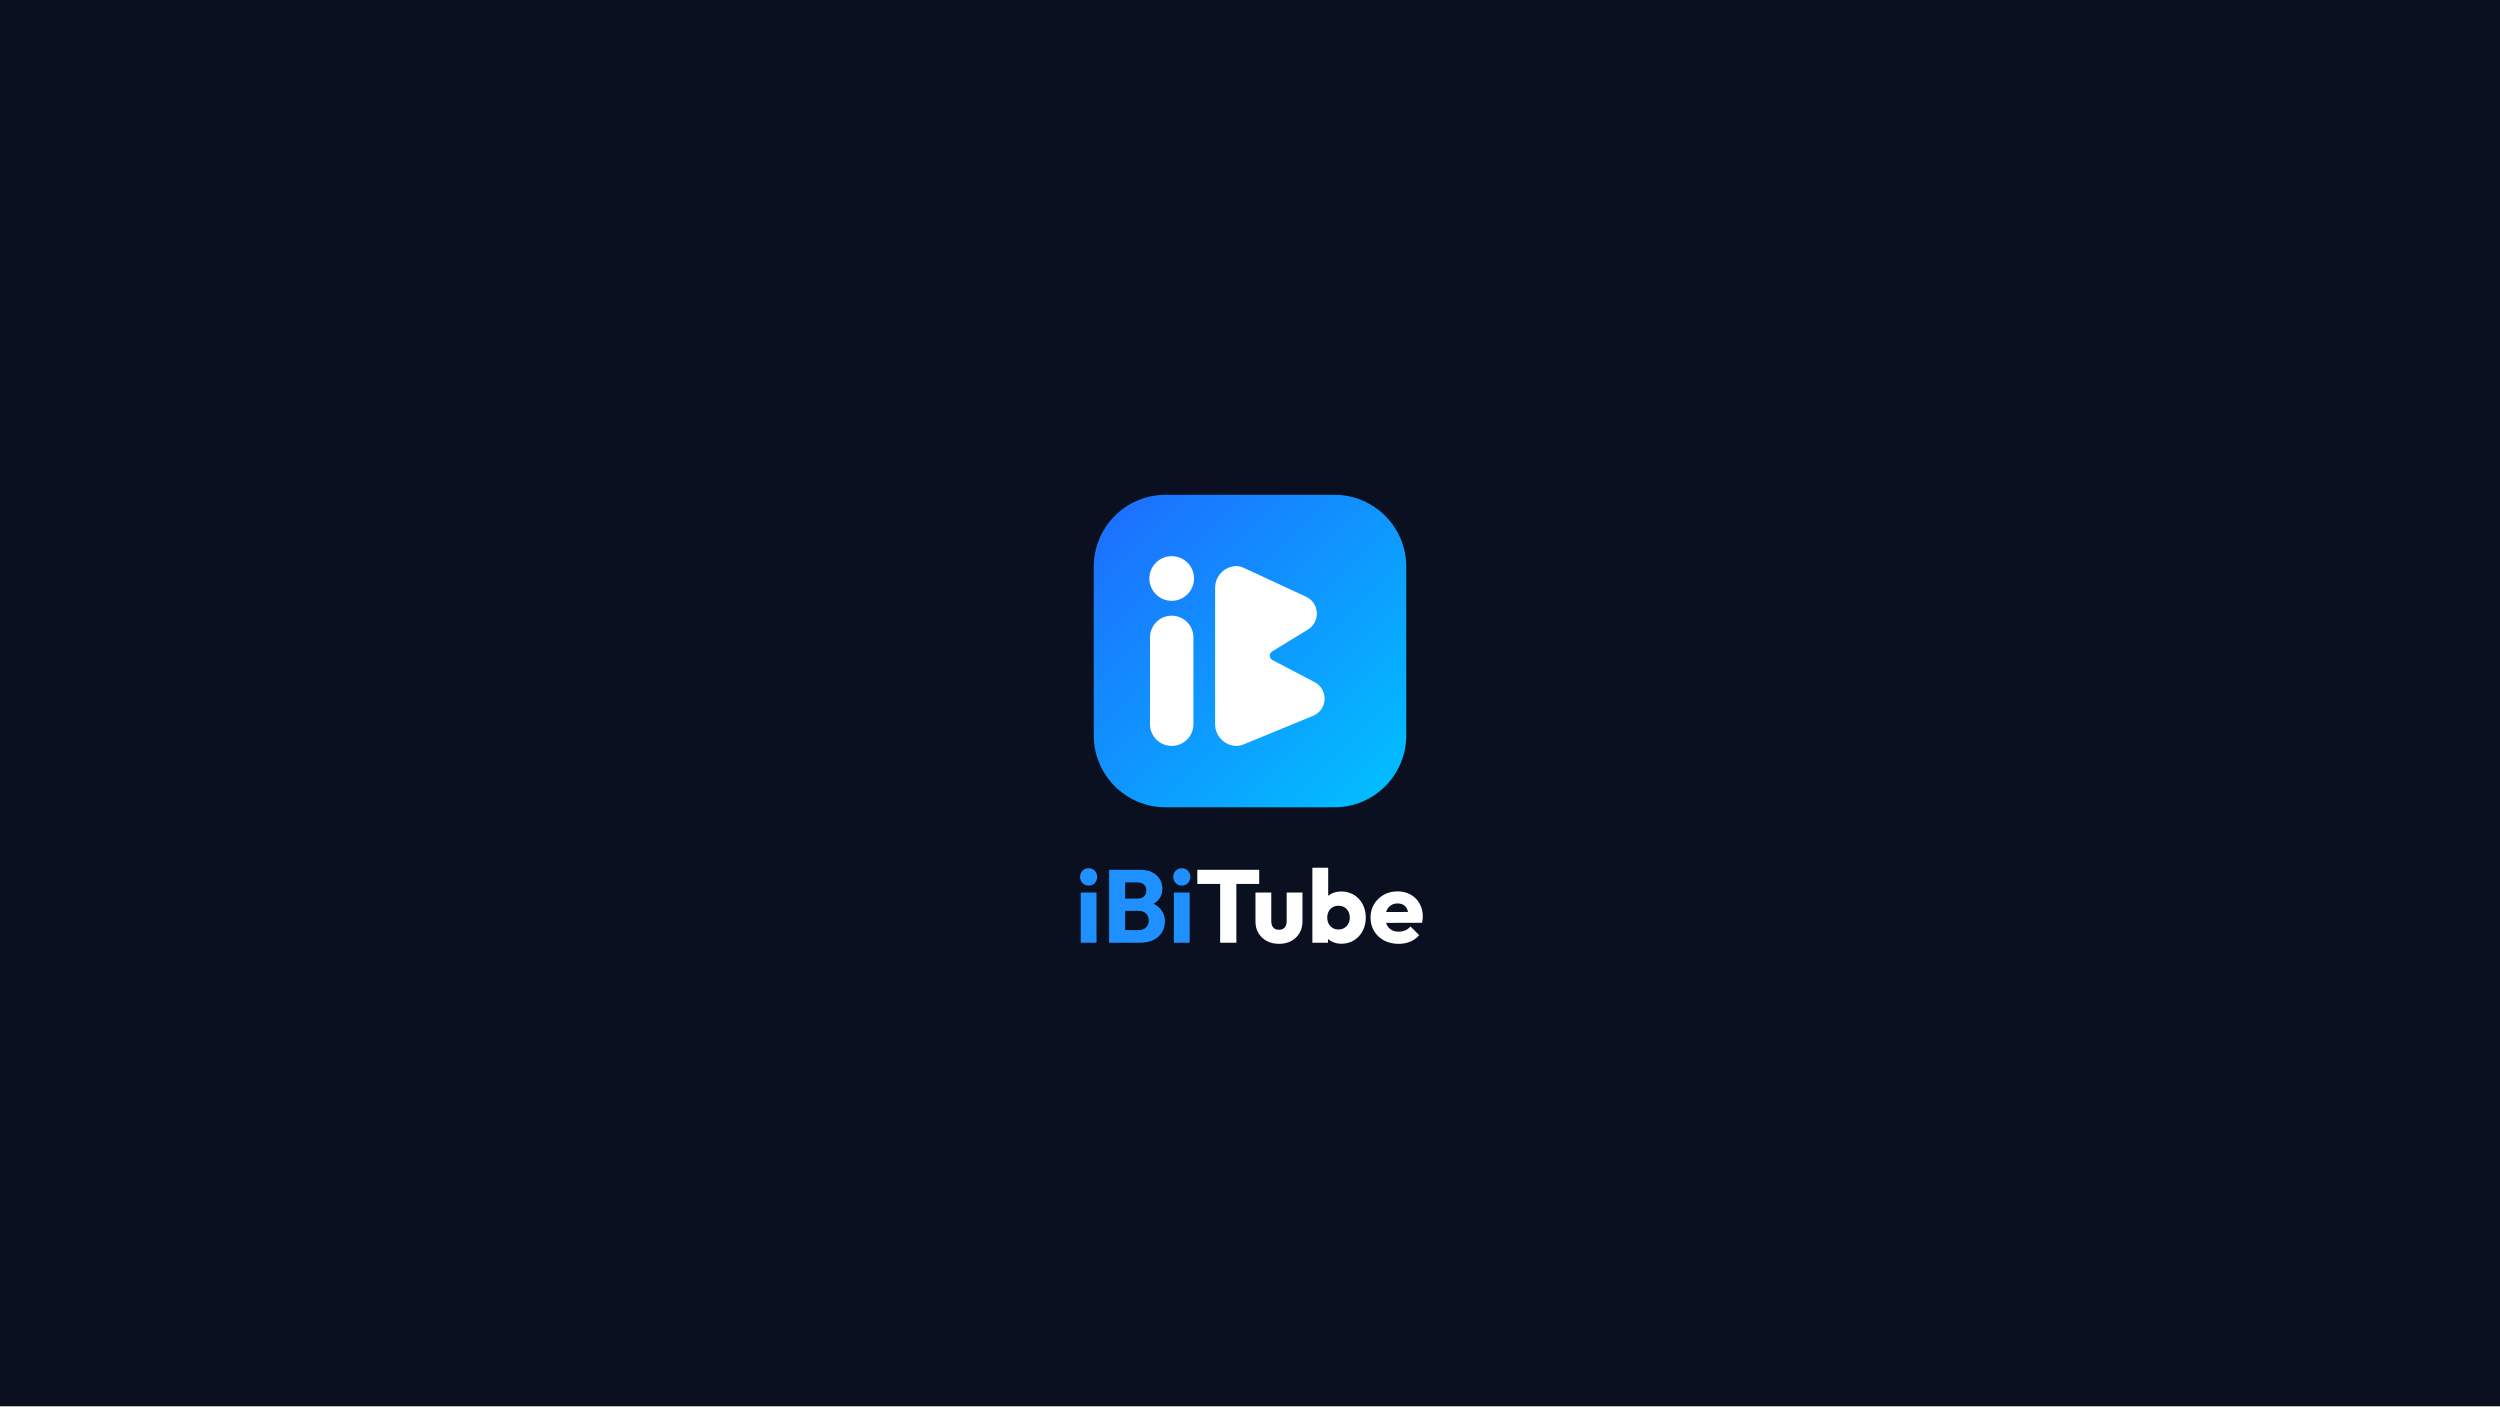
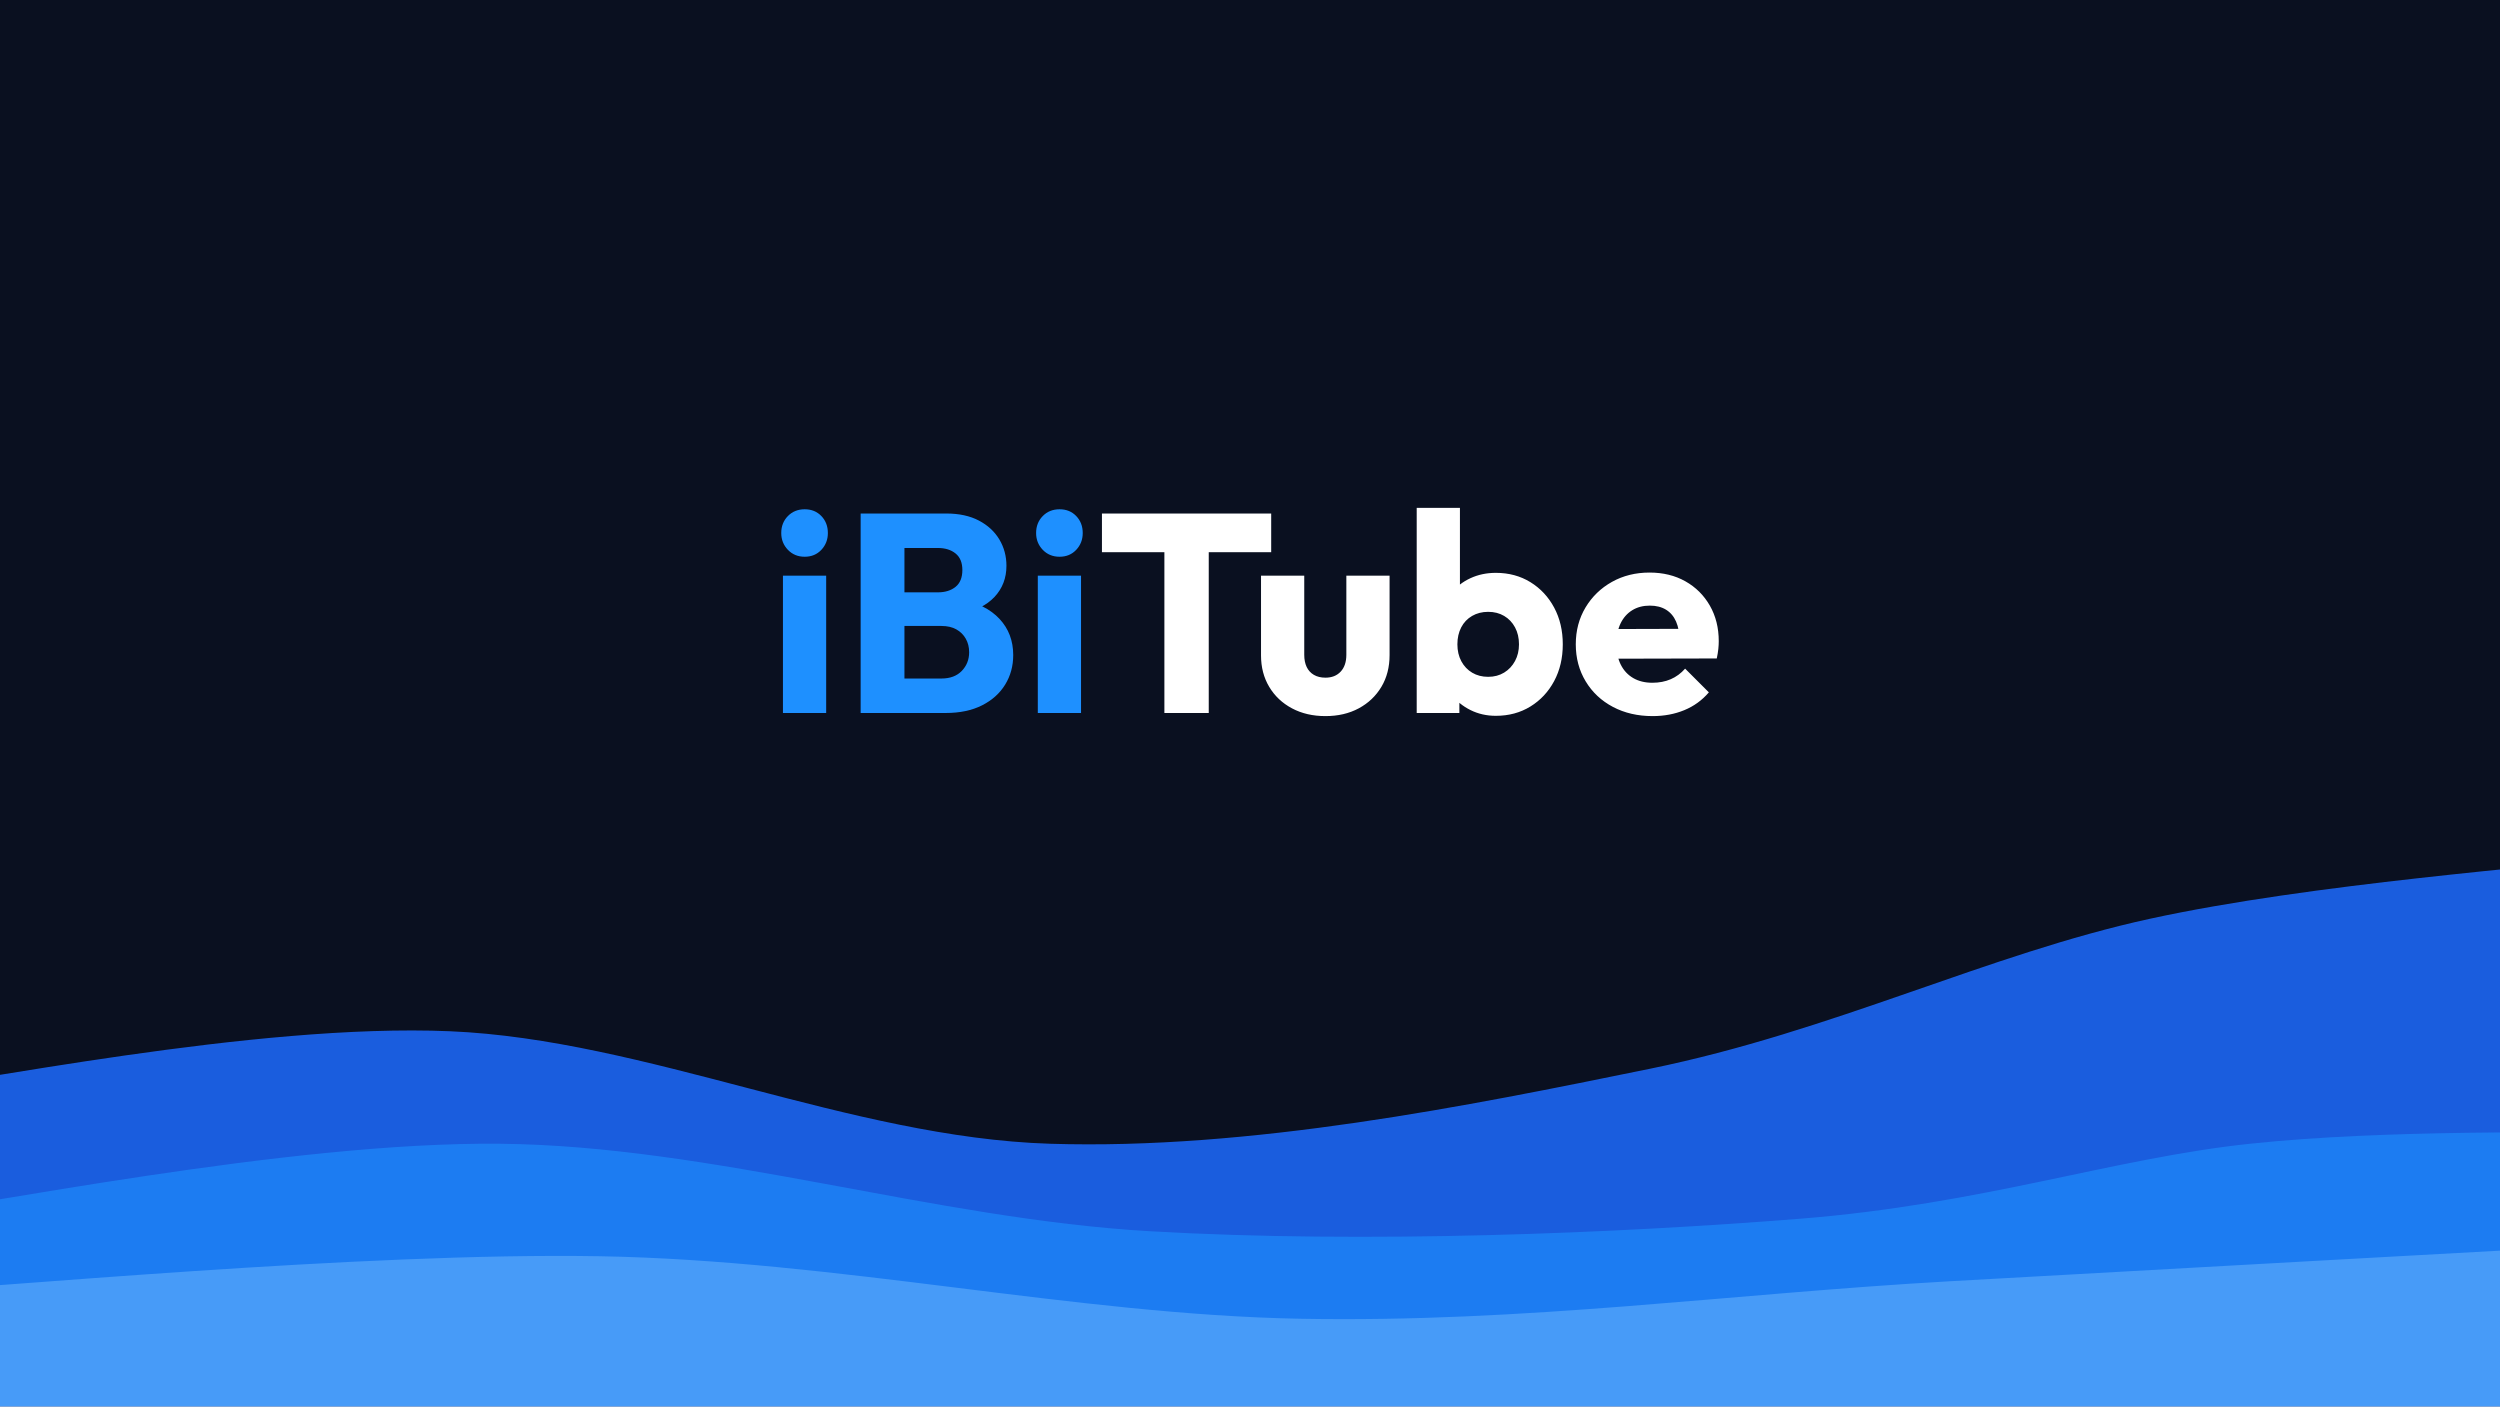
<svg xmlns="http://www.w3.org/2000/svg" width="1920" height="1080" viewBox="0 0 1920 1080">
-   <defs>
-     <linearGradient id="g" gradientUnits="userSpaceOnUse" x1="840" y1="380" x2="1080" y2="620">
-       <stop offset="0" stop-color="#1E6BFF" />
-       <stop offset="1" stop-color="#00C2FF" />
-     </linearGradient>
-   </defs>
-   <rect width="1920" height="1080" fill="#0A1020" />
-   <path fill="url(#g)" d="M895.2,380L1024.8,380A55.2,55.2 0 0,1 1080,435.2L1080,564.8A55.2,55.2 0 0,1 1024.8,620L895.2,620A55.2,55.2 0 0,1 840,564.8L840,435.2A55.2,55.2 0 0,1 895.2,380Z" />
-   <path fill="#FFFFFF" d="M882.72,444.28A17.15,17.15 0 1,0 917.02,444.28A17.15,17.15 0 1,0 882.72,444.28Z" />
-   <path fill="#FFFFFF" d="M899.87,472.85L899.87,472.85A16.67,16.67 0 0,1 916.54,489.52L916.54,556.2A16.67,16.67 0 0,1 899.87,572.87L899.87,572.87A16.67,16.67 0 0,1 883.2,556.2L883.2,489.52A16.67,16.67 0 0,1 899.87,472.85Z" />
-   <path fill="#FFFFFF" d="M949.88,434.75L949.11,434.75A14.29,14.29 0 0,1 955.12,436.07L1003.08,458.3A14.29,14.29 0 0,1 1004.54,483.45L977.04,500.3A3.81,3.81 0 0,0 977.26,506.93L1009.65,523.89A14.29,14.29 0 0,1 1008.46,549.76L954.87,571.8A14.29,14.29 0 0,1 949.44,572.87L949.88,572.87A16.67,16.67 0 0,1 933.21,556.2L933.21,451.42A16.67,16.67 0 0,1 949.88,434.75Z" />
-   <path fill="#1E90FF" d="M829.994 724.0V685.45H842.13V724.0ZM836.102 680.136Q833.246 680.136 831.382 678.193Q829.518 676.249 829.518 673.473Q829.518 670.618 831.382 668.714Q833.246 666.81 836.102 666.81Q838.958 666.81 840.782 668.714Q842.606 670.618 842.606 673.473Q842.606 676.249 840.782 678.193Q838.958 680.136 836.102 680.136ZM861.326 724.0V714.323H874.493Q878.142 714.323 880.204 712.181Q882.266 710.04 882.266 706.946Q882.266 704.805 881.314 703.139Q880.363 701.473 878.657 700.521Q876.952 699.569 874.493 699.569H861.326V690.13H873.462Q876.555 690.13 878.459 688.584Q880.363 687.037 880.363 683.864Q880.363 680.771 878.459 679.224Q876.555 677.677 873.462 677.677H861.326V668.0H875.841Q881.235 668.0 885.003 669.983Q888.771 671.966 890.754 675.297Q892.737 678.629 892.737 682.674Q892.737 687.83 889.405 691.399Q886.074 694.969 879.569 696.317L879.887 692.113Q886.946 693.462 890.793 697.586Q894.64 701.711 894.64 707.739Q894.64 712.34 892.38 716.028Q890.119 719.717 885.875 721.858Q881.632 724.0 875.683 724.0ZM851.807 724.0V668.0H864.102V724.0ZM901.541 724.0V685.45H913.677V724.0ZM907.649 680.136Q904.793 680.136 902.929 678.193Q901.065 676.249 901.065 673.473Q901.065 670.618 902.929 668.714Q904.793 666.81 907.649 666.81Q910.504 666.81 912.329 668.714Q914.153 670.618 914.153 673.473Q914.153 676.249 912.329 678.193Q910.504 680.136 907.649 680.136Z" />
-   <path fill="#FFFFFF" d="M937.076 724.0V668.793H949.53V724.0ZM919.547 678.867V668.0H967.059V678.867ZM982.289 724.873Q976.975 724.873 972.89 722.691Q968.805 720.51 966.504 716.663Q964.204 712.816 964.204 707.819V685.45H976.34V707.66Q976.34 709.643 977.014 711.071Q977.688 712.499 979.037 713.292Q980.385 714.085 982.289 714.085Q984.986 714.085 986.572 712.38Q988.159 710.674 988.159 707.66V685.45H1000.295V707.739Q1000.295 712.816 997.994 716.663Q995.694 720.51 991.649 722.691Q987.603 724.873 982.289 724.873ZM1030.119 724.793Q1026.232 724.793 1022.98 723.167Q1019.728 721.541 1017.666 718.805Q1015.603 716.068 1015.286 712.657V696.397Q1015.603 692.986 1017.666 690.329Q1019.728 687.671 1022.98 686.164Q1026.232 684.657 1030.119 684.657Q1035.592 684.657 1039.836 687.275Q1044.079 689.892 1046.499 694.414Q1048.918 698.935 1048.918 704.725Q1048.918 710.516 1046.499 715.037Q1044.079 719.558 1039.836 722.176Q1035.592 724.793 1030.119 724.793ZM1007.909 724.0V666.414H1020.045V694.89L1018.062 704.249L1019.887 713.609V724.0ZM1027.977 713.847Q1030.516 713.847 1032.459 712.657Q1034.402 711.467 1035.513 709.405Q1036.623 707.343 1036.623 704.725Q1036.623 702.028 1035.513 699.966Q1034.402 697.904 1032.459 696.754Q1030.516 695.603 1027.977 695.603Q1025.439 695.603 1023.456 696.754Q1021.473 697.904 1020.402 699.966Q1019.331 702.028 1019.331 704.725Q1019.331 707.422 1020.442 709.484Q1021.552 711.547 1023.496 712.697Q1025.439 713.847 1027.977 713.847ZM1074.142 724.873Q1067.875 724.873 1062.997 722.295Q1058.119 719.717 1055.343 715.116Q1052.567 710.516 1052.567 704.725Q1052.567 698.935 1055.303 694.374Q1058.04 689.813 1062.72 687.195Q1067.399 684.578 1073.269 684.578Q1078.98 684.578 1083.343 687.037Q1087.705 689.496 1090.204 693.858Q1092.703 698.221 1092.703 703.853Q1092.703 704.884 1092.584 706.034Q1092.465 707.184 1092.147 708.691L1058.912 708.771V700.442L1086.992 700.363L1081.756 703.853Q1081.677 700.521 1080.725 698.34Q1079.773 696.159 1077.909 695.008Q1076.045 693.858 1073.348 693.858Q1070.493 693.858 1068.391 695.167Q1066.289 696.476 1065.139 698.856Q1063.989 701.235 1063.989 704.646Q1063.989 708.057 1065.218 710.476Q1066.448 712.895 1068.708 714.204Q1070.969 715.513 1074.062 715.513Q1076.918 715.513 1079.218 714.521Q1081.518 713.53 1083.263 711.547L1089.926 718.21Q1087.071 721.541 1083.025 723.207Q1078.98 724.873 1074.142 724.873Z" />
+   <rect width="1920" height="1080" rx="0" fill="#0A1020" />
+   <path fill="#1E6BFF" fill-opacity="0.85" d="M-96,840C-22.4,832 195.2,785.6 345.6,792C496,798.4 652.8,873.6 806.4,878.4C960,883.2 1126.4,849.6 1267.2,820.8C1408,792 1526.4,732.8 1651.2,705.6C1776,678.4 1955.2,665.6 2016,657.6L2016,1080L-96,1080Z" />
+   <path fill="#1E90FF" fill-opacity="0.62" d="M-96,936C-16,926.4 220.8,876.8 384,878.4C547.2,880 716.8,936 883.2,945.6C1049.6,955.2 1241.6,947.2 1382.4,936C1523.2,924.8 1622.4,889.6 1728,878.4C1833.6,867.2 1968,870.4 2016,868.8L2016,1080L-96,1080Z" />
+   <path fill="#7CC2FF" fill-opacity="0.45" d="M-96,993.6C-3.2,988.8 278.4,961.6 460.8,964.8C643.2,968 825.6,1009.6 998.4,1012.8C1171.2,1016 1328,993.6 1497.6,984C1667.2,974.4 1929.6,960 2016,955.2L2016,1080L-96,1080Z" />
+   <path fill="#1E90FF" d="M601.302 547.577V442.116H634.503V547.577ZM618.011 427.577Q610.199 427.577 605.099 422.26Q600 416.944 600 409.349Q600 401.537 605.099 396.329Q610.199 391.121 618.011 391.121Q625.823 391.121 630.814 396.329Q635.805 401.537 635.805 409.349Q635.805 416.944 630.814 422.26Q625.823 427.577 618.011 427.577ZM687.016 547.577V521.103H723.038Q733.02 521.103 738.662 515.244Q744.304 509.385 744.304 500.922Q744.304 495.063 741.7 490.506Q739.096 485.949 734.43 483.345Q729.765 480.741 723.038 480.741H687.016V454.919H720.217Q728.68 454.919 733.888 450.687Q739.096 446.456 739.096 437.776Q739.096 429.313 733.888 425.081Q728.68 420.85 720.217 420.85H687.016V394.376H726.727Q741.483 394.376 751.79 399.801Q762.098 405.226 767.523 414.34Q772.948 423.454 772.948 434.521Q772.948 448.626 763.834 458.391Q754.72 468.156 736.926 471.844L737.794 460.344Q757.107 464.033 767.631 475.316Q778.156 486.6 778.156 503.092Q778.156 515.678 771.971 525.769Q765.787 535.859 754.177 541.718Q742.568 547.577 726.293 547.577ZM660.976 547.577V394.376H694.611V547.577ZM797.034 547.577V442.116H830.235V547.577ZM813.743 427.577Q805.931 427.577 800.832 422.26Q795.732 416.944 795.732 409.349Q795.732 401.537 800.832 396.329Q805.931 391.121 813.743 391.121Q821.555 391.121 826.546 396.329Q831.537 401.537 831.537 409.349Q831.537 416.944 826.546 422.26Q821.555 427.577 813.743 427.577Z" />
+   <path fill="#FFFFFF" d="M894.25 547.577V396.546H928.318V547.577ZM846.293 424.105V394.376H976.275V424.105ZM1017.939 549.964Q1003.4 549.964 992.224 543.996Q981.049 538.029 974.756 527.505Q968.463 516.98 968.463 503.309V442.116H1001.664V502.875Q1001.664 508.3 1003.508 512.206Q1005.353 516.112 1009.042 518.282Q1012.731 520.452 1017.939 520.452Q1025.316 520.452 1029.656 515.787Q1033.996 511.121 1033.996 502.875V442.116H1067.197V503.092Q1067.197 516.98 1060.904 527.505Q1054.611 538.029 1043.544 543.996Q1032.477 549.964 1017.939 549.964ZM1148.788 549.747Q1138.156 549.747 1129.259 545.298Q1120.362 540.85 1114.72 533.363Q1109.078 525.877 1108.21 516.546V472.061Q1109.078 462.731 1114.72 455.461Q1120.362 448.192 1129.259 444.069Q1138.156 439.946 1148.788 439.946Q1163.761 439.946 1175.371 447.107Q1186.98 454.268 1193.599 466.637Q1200.217 479.005 1200.217 494.846Q1200.217 510.687 1193.599 523.056Q1186.98 535.425 1175.371 542.586Q1163.761 549.747 1148.788 549.747ZM1088.029 547.577V390.036H1121.23V467.939L1115.805 493.544L1120.796 519.15V547.577ZM1142.929 519.801Q1149.873 519.801 1155.19 516.546Q1160.506 513.291 1163.544 507.649Q1166.582 502.007 1166.582 494.846Q1166.582 487.468 1163.544 481.826Q1160.506 476.184 1155.19 473.038Q1149.873 469.892 1142.929 469.892Q1135.986 469.892 1130.561 473.038Q1125.136 476.184 1122.206 481.826Q1119.277 487.468 1119.277 494.846Q1119.277 502.224 1122.315 507.866Q1125.353 513.508 1130.669 516.655Q1135.986 519.801 1142.929 519.801ZM1269.222 549.964Q1252.08 549.964 1238.734 542.911Q1225.389 535.859 1217.794 523.273Q1210.199 510.687 1210.199 494.846Q1210.199 479.005 1217.685 466.528Q1225.172 454.051 1237.975 446.89Q1250.778 439.729 1266.835 439.729Q1282.459 439.729 1294.394 446.456Q1306.329 453.183 1313.165 465.118Q1320 477.052 1320 492.459Q1320 495.28 1319.675 498.427Q1319.349 501.573 1318.481 505.696L1227.559 505.913V483.128L1304.376 482.911L1290.054 492.459Q1289.837 483.345 1287.233 477.378Q1284.629 471.41 1279.53 468.264Q1274.43 465.118 1267.052 465.118Q1259.241 465.118 1253.49 468.698Q1247.74 472.278 1244.593 478.788Q1241.447 485.298 1241.447 494.629Q1241.447 503.96 1244.81 510.579Q1248.174 517.197 1254.358 520.778Q1260.542 524.358 1269.005 524.358Q1276.817 524.358 1283.11 521.646Q1289.403 518.933 1294.177 513.508L1312.405 531.736Q1304.593 540.85 1293.526 545.407Q1282.459 549.964 1269.222 549.964Z" />
</svg>
